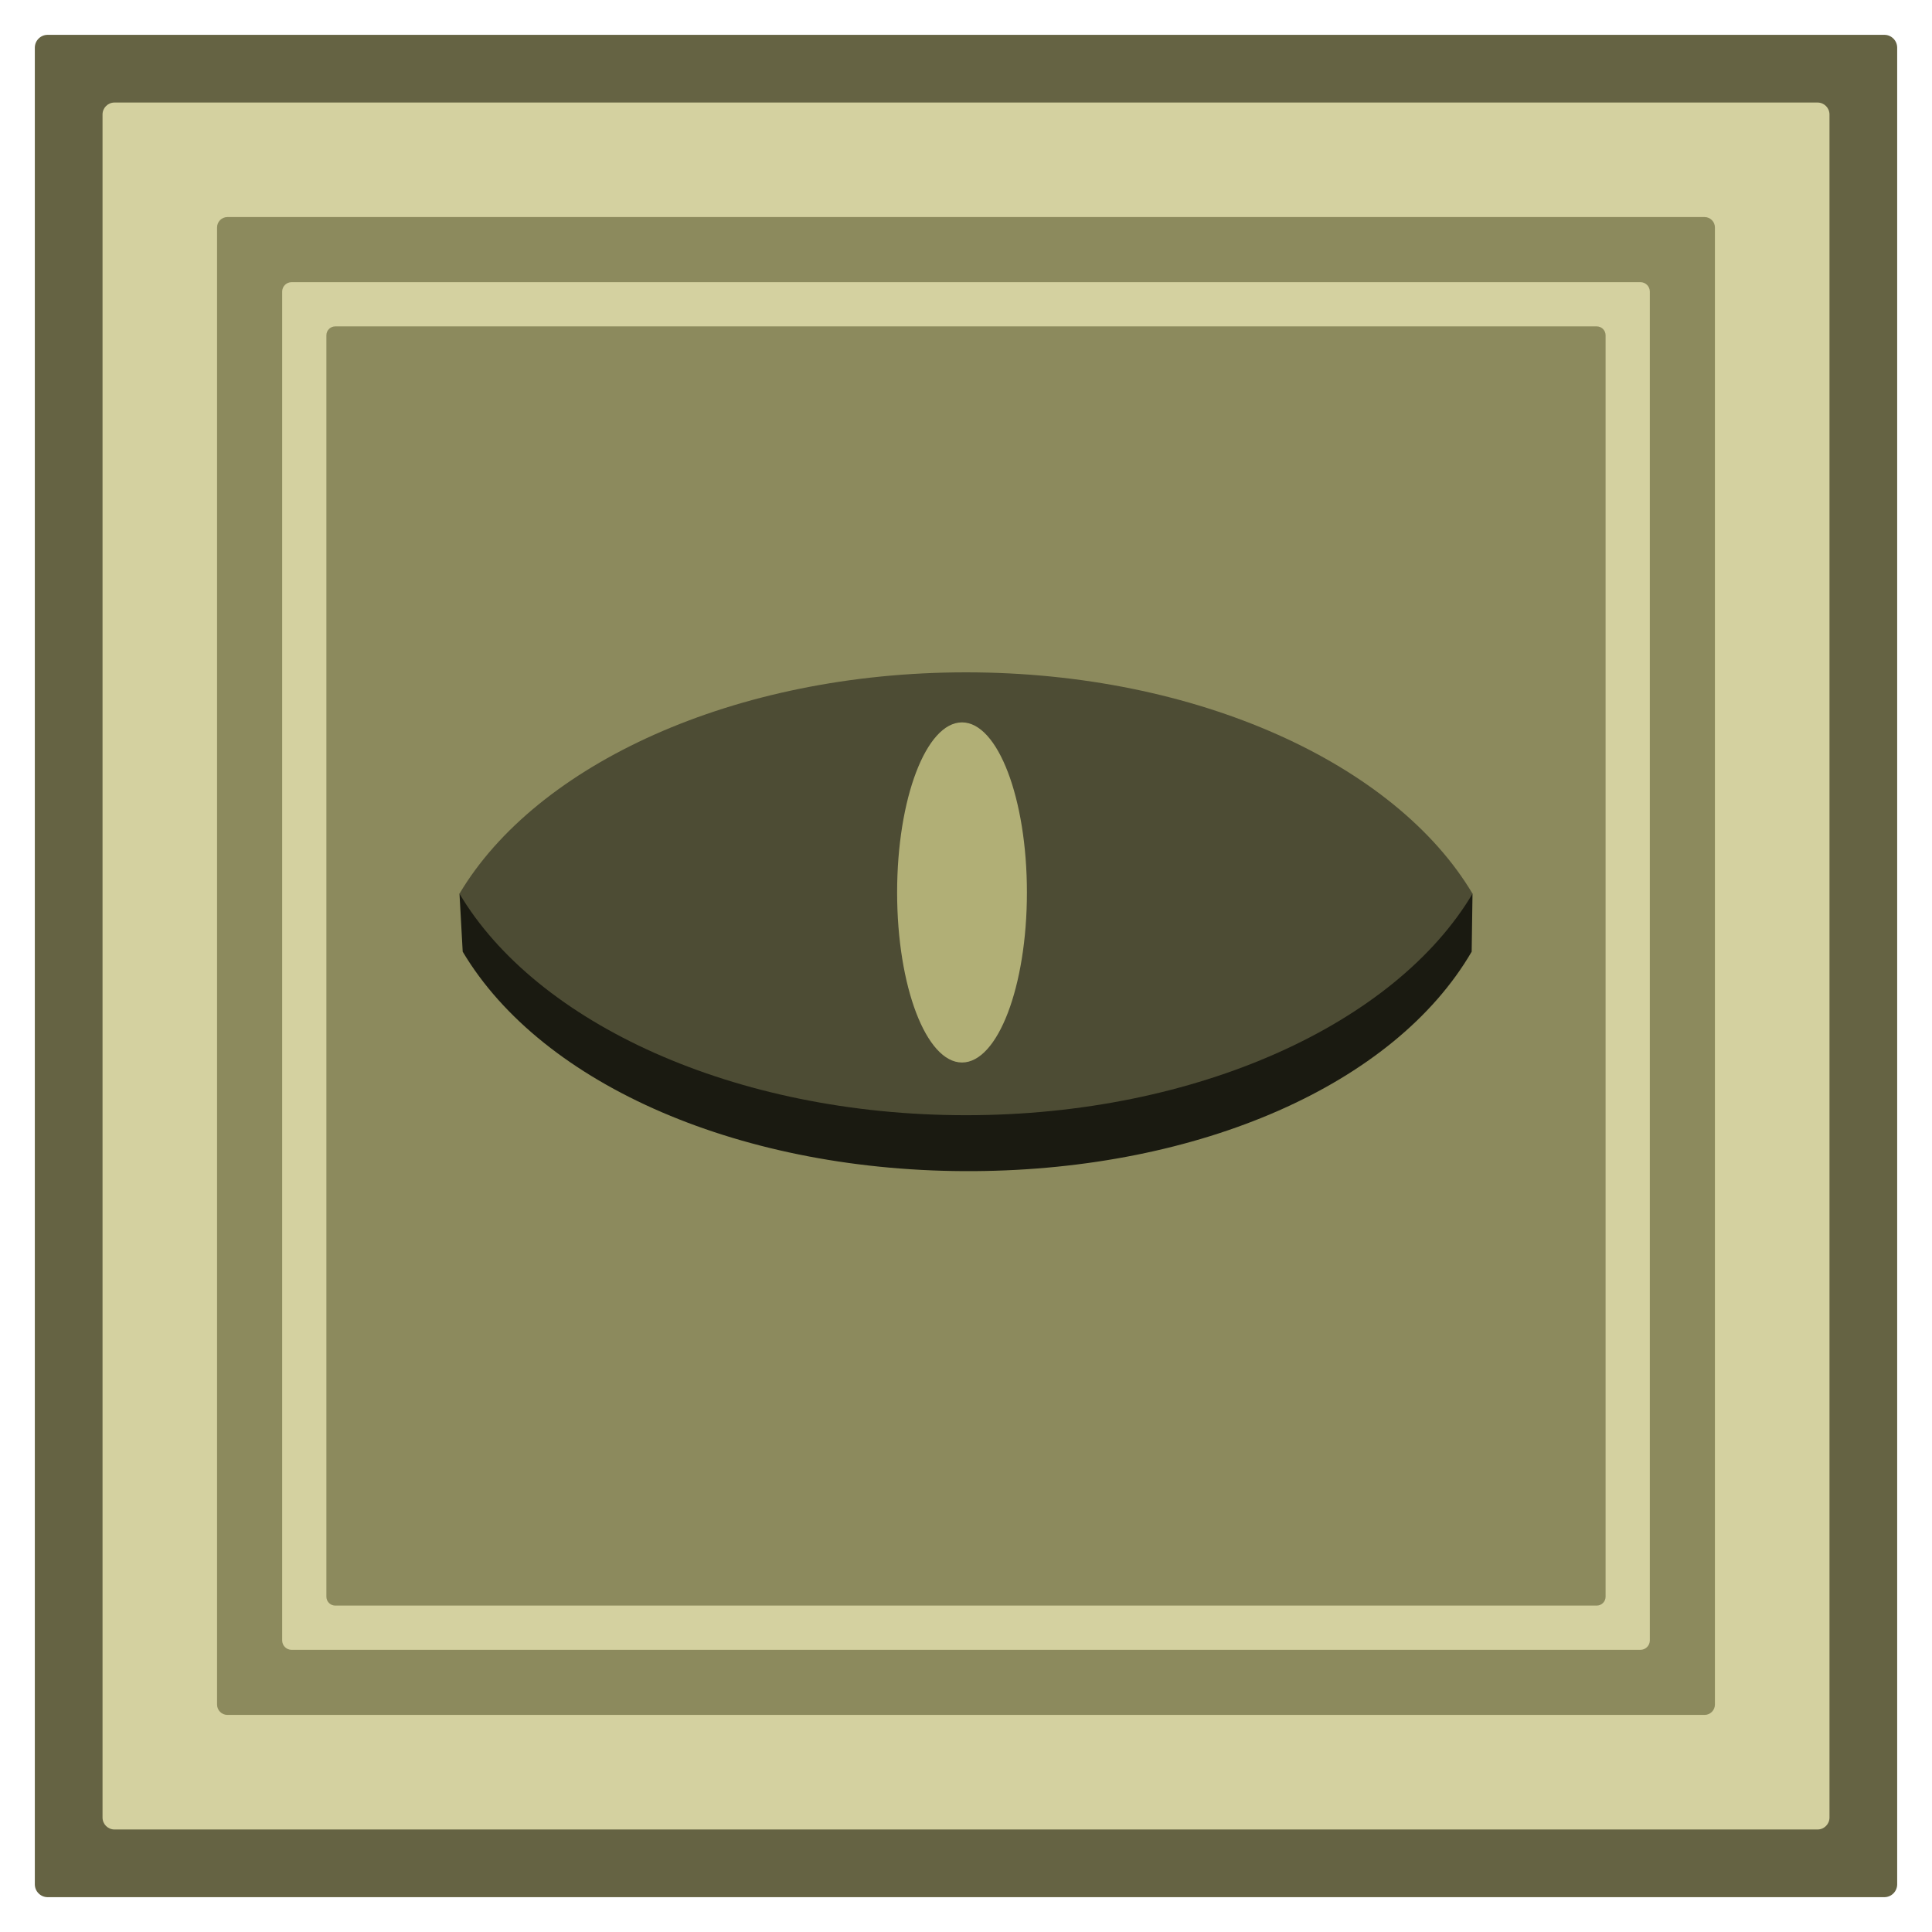
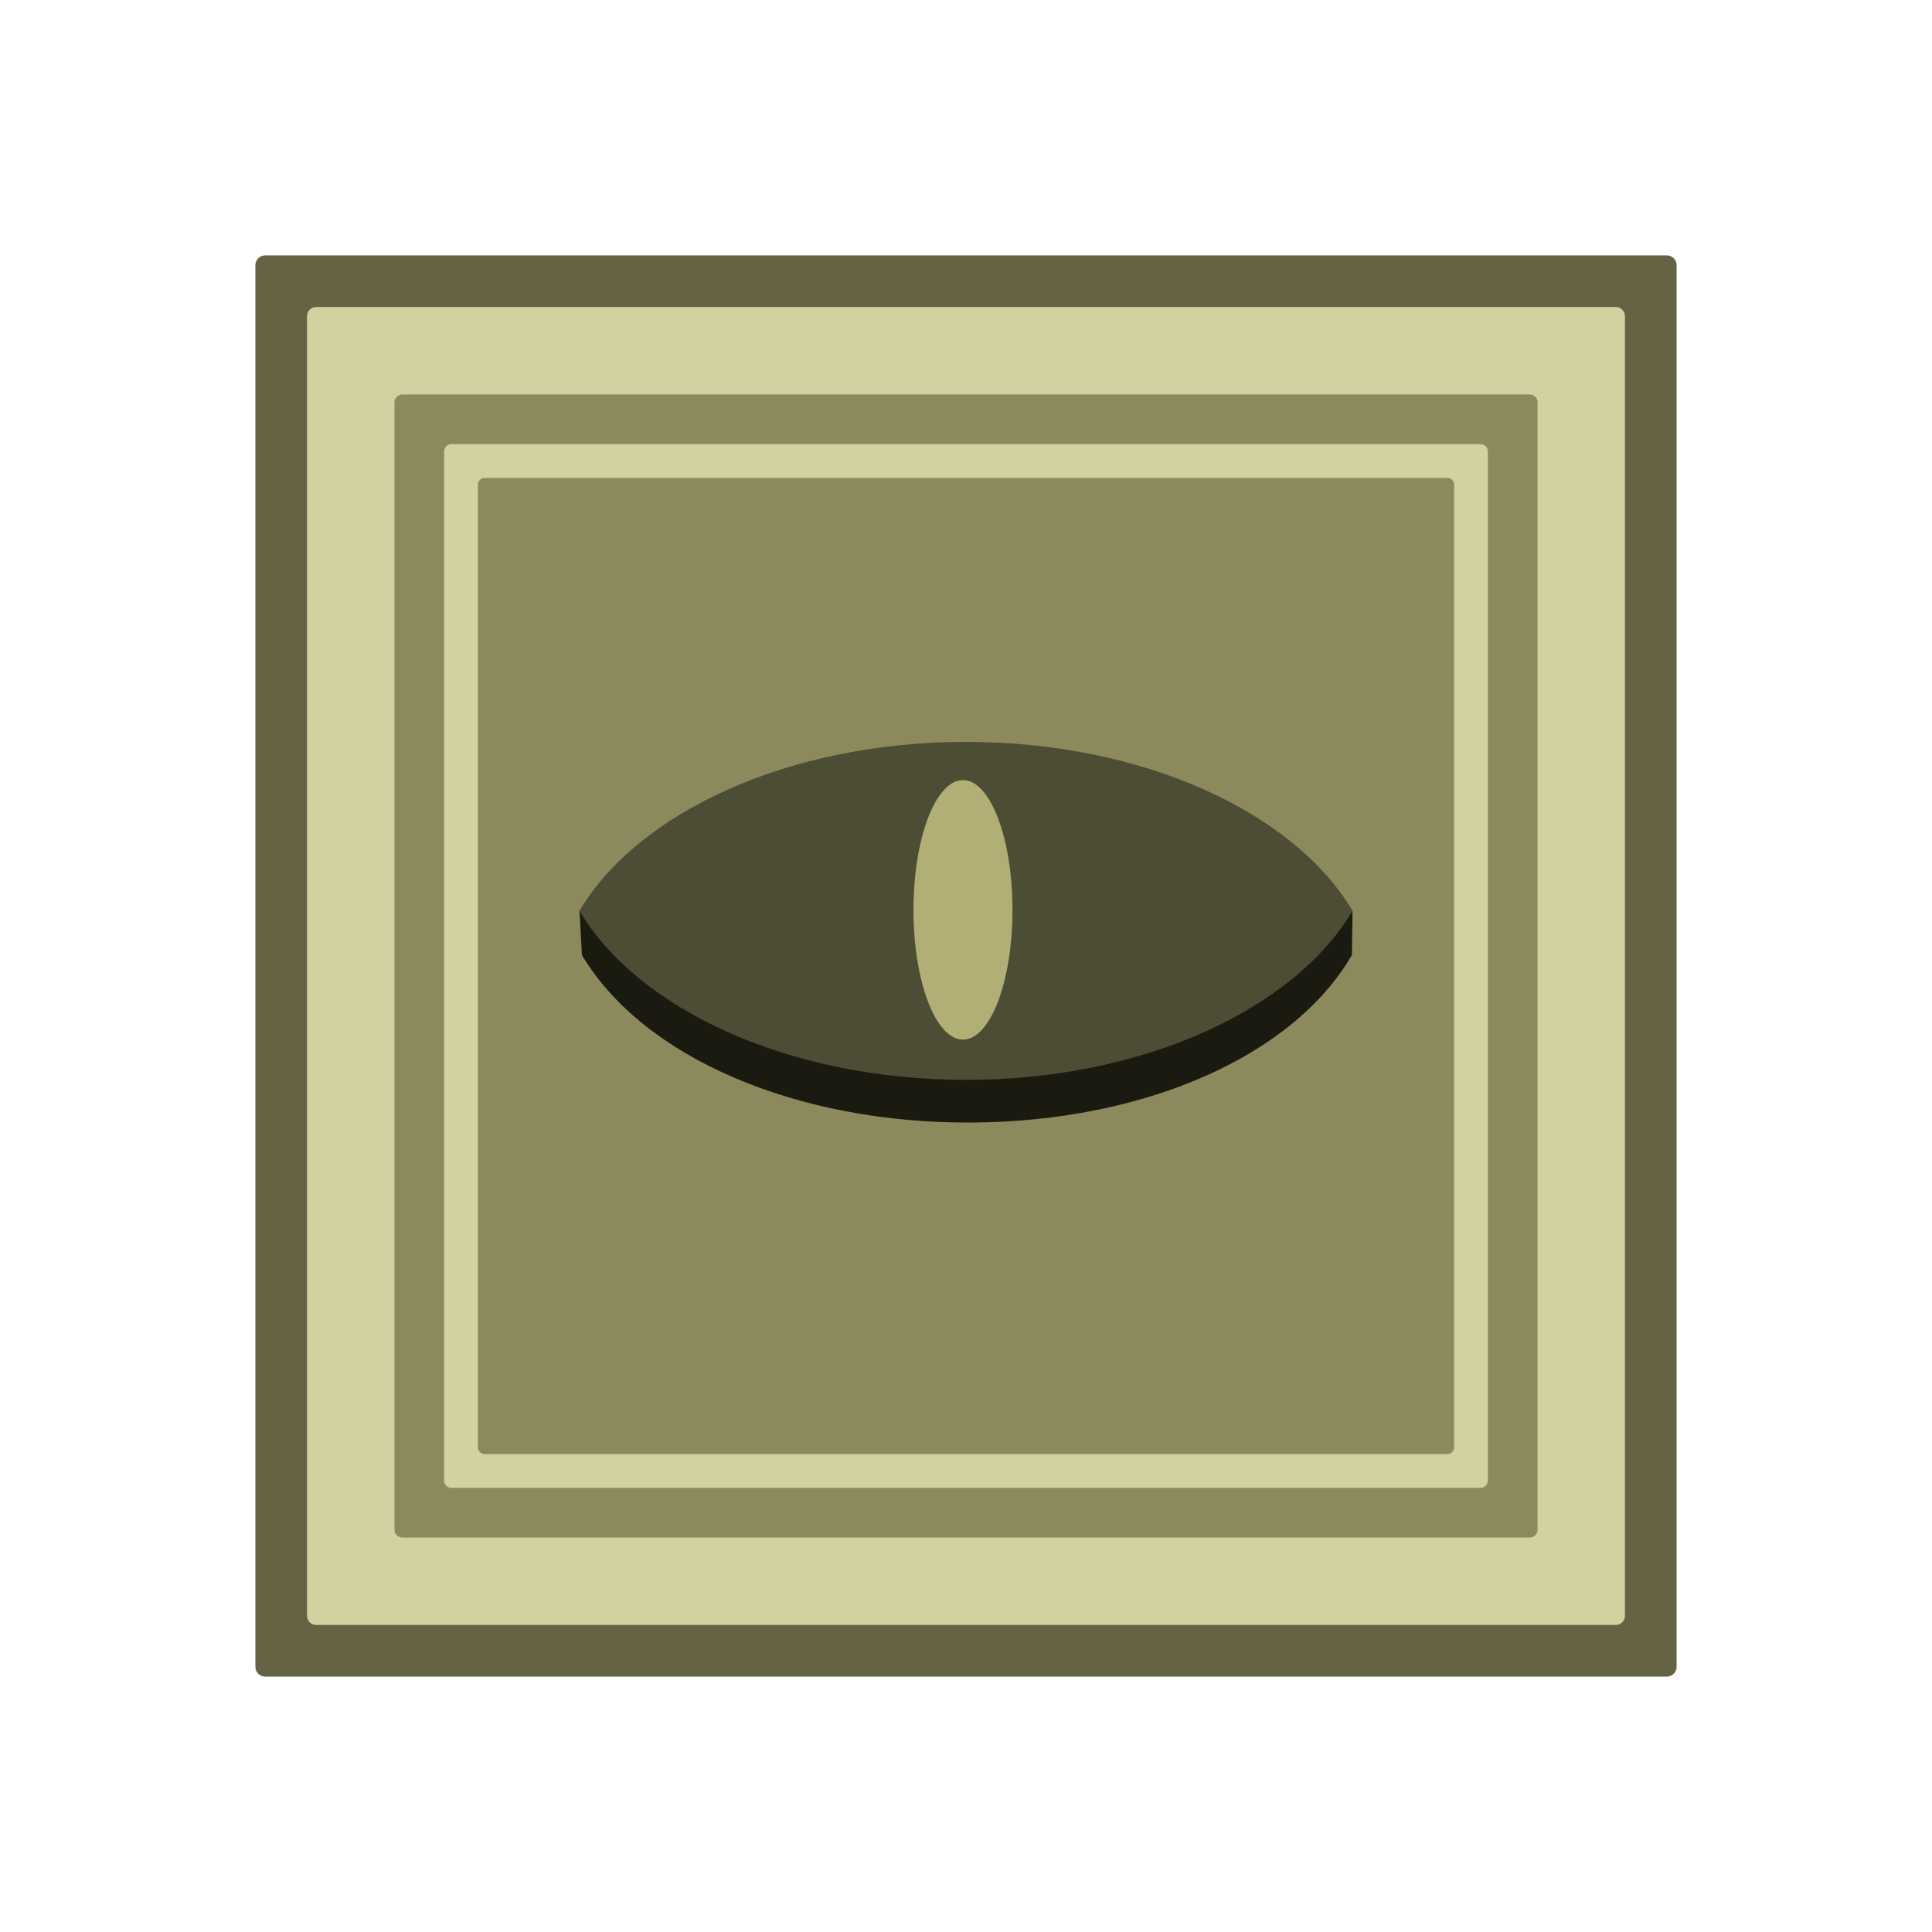
<svg xmlns="http://www.w3.org/2000/svg" width="83" height="83" version="1.1" id="svg6" xml:space="preserve">
  <defs id="defs6" />
-   <rect style="fill:#656343;fill-opacity:1;stroke:#652591;stroke-width:0;stroke-linecap:round;stroke-linejoin:round;stroke-dasharray:none;paint-order:fill markers stroke" id="rect1-9-5" width="80.008" height="80.008" x="1.496" y="1.496" ry="0.553" />
-   <rect style="fill:#d4d1a0;fill-opacity:1;stroke:#652591;stroke-width:0;stroke-linecap:round;stroke-linejoin:round;stroke-dasharray:none;paint-order:fill markers stroke" id="rect1" width="74.191" height="74.191" x="4.405" y="4.405" ry="0.513" />
-   <rect style="fill:#8c8a5d;fill-opacity:1;stroke:#652591;stroke-width:0;stroke-linecap:round;stroke-linejoin:round;stroke-dasharray:none;paint-order:fill markers stroke" id="rect1-9" width="64.349" height="64.349" x="9.325" y="9.325" ry="0.445" />
-   <rect style="fill:#d4d1a0;fill-opacity:1;stroke:#652591;stroke-width:0;stroke-linecap:round;stroke-linejoin:round;stroke-dasharray:none;paint-order:fill markers stroke" id="rect1-9-8" width="58.756" height="58.756" x="12.122" y="12.122" ry="0.406" />
-   <rect style="fill:#8c8a5d;fill-opacity:1;stroke:#652591;stroke-width:0;stroke-linecap:round;stroke-linejoin:round;stroke-dasharray:none;paint-order:fill markers stroke" id="rect1-9-1" width="54.955" height="54.955" x="14.022" y="14.022" ry="0.38" />
-   <path id="path5-1-7" style="fill:#1a1a11;fill-opacity:1;stroke:#ae775d;stroke-width:0;stroke-linecap:round;stroke-linejoin:round;stroke-dasharray:none;paint-order:fill markers stroke" d="m 41.861,31.447 c -7.776,-0.052 -14.782,2.239 -19.094,6.024 l -3.027,0.923 0.138,2.491 c 3.438,5.773 12.086,9.494 21.983,9.427 9.66,-0.065 18.031,-3.706 21.363,-9.427 l 0.036,-2.491 -2.874,-0.923 c -4.182,-3.723 -10.958,-5.973 -18.525,-6.024 z" />
-   <path id="path5-7" style="fill:#4d4c34;fill-opacity:1;stroke:#ae775d;stroke-width:0;stroke-linecap:round;stroke-linejoin:round;stroke-dasharray:none;paint-order:fill markers stroke" d="m 61.84,69.912 c -1.47,0.551 -2.518,1.969 -2.518,3.631 -10e-7,1.662 1.048,3.08 2.518,3.631 1.47,-0.551 2.516,-1.969 2.516,-3.631 0,-1.662 -1.046,-3.08 -2.516,-3.631 z" transform="matrix(0,-3.779528,5.993099,0,-399.2503,272.1193)" />
-   <ellipse style="fill:#b1af76;fill-opacity:1;stroke:#ae775d;stroke-width:0;stroke-linecap:round;stroke-linejoin:round;stroke-dasharray:none;stroke-opacity:1;paint-order:fill markers stroke" id="path7-9" cx="41.329" cy="-38.34" rx="2.788" ry="7.306" transform="scale(1,-1)" />
+   <rect style="fill:#656343;fill-opacity:1;stroke:#652591;stroke-width:0;stroke-linecap:round;stroke-linejoin:round;stroke-dasharray:none;paint-order:fill markers stroke" id="rect1-9-5" width="61.058" height="61.058" x="10.971" y="10.971" ry="0.422" />
+   <rect style="fill:#d4d1a0;fill-opacity:1;stroke:#652591;stroke-width:0;stroke-linecap:round;stroke-linejoin:round;stroke-dasharray:none;paint-order:fill markers stroke" id="rect1" width="56.619" height="56.619" x="13.19" y="13.19" ry="0.391" />
+   <rect style="fill:#8c8a5d;fill-opacity:1;stroke:#652591;stroke-width:0;stroke-linecap:round;stroke-linejoin:round;stroke-dasharray:none;paint-order:fill markers stroke" id="rect1-9" width="49.108" height="49.108" x="16.946" y="16.946" ry="0.339" />
+   <rect style="fill:#d4d1a0;fill-opacity:1;stroke:#652591;stroke-width:0;stroke-linecap:round;stroke-linejoin:round;stroke-dasharray:none;paint-order:fill markers stroke" id="rect1-9-8" width="44.839" height="44.839" x="19.08" y="19.08" ry="0.31" />
+   <rect style="fill:#8c8a5d;fill-opacity:1;stroke:#652591;stroke-width:0;stroke-linecap:round;stroke-linejoin:round;stroke-dasharray:none;paint-order:fill markers stroke" id="rect1-9-1" width="41.939" height="41.939" x="20.53" y="20.53" ry="0.29" />
+   <path id="path5-1-7" style="fill:#1a1a11;fill-opacity:1;stroke:#ae775d;stroke-width:0;stroke-linecap:round;stroke-linejoin:round;stroke-dasharray:none;paint-order:fill markers stroke" d="m 41.776,33.828 c -5.934,-0.04 -11.281,1.709 -14.572,4.597 l -2.31,0.704 0.106,1.901 c 2.623,4.406 9.224,7.245 16.776,7.195 7.372,-0.05 13.76,-2.828 16.303,-7.195 l 0.028,-1.901 L 55.913,38.425 C 52.721,35.584 47.55,33.867 41.776,33.828 Z" />
+   <path id="path5-7" style="fill:#4d4c34;fill-opacity:1;stroke:#ae775d;stroke-width:0;stroke-linecap:round;stroke-linejoin:round;stroke-dasharray:none;paint-order:fill markers stroke" d="m 61.84,69.912 c -1.47,0.551 -2.518,1.969 -2.518,3.631 -10e-7,1.662 1.048,3.08 2.518,3.631 1.47,-0.551 2.516,-1.969 2.516,-3.631 0,-1.662 -1.046,-3.08 -2.516,-3.631 z" transform="matrix(0,-2.884356,4.573648,0,-294.8597,217.4977)" />
+   <ellipse style="fill:#b1af76;fill-opacity:1;stroke:#ae775d;stroke-width:0;stroke-linecap:round;stroke-linejoin:round;stroke-dasharray:none;stroke-opacity:1;paint-order:fill markers stroke" id="path7-9" cx="41.37" cy="-39.088" rx="2.127" ry="5.575" transform="scale(1,-1)" />
</svg>
